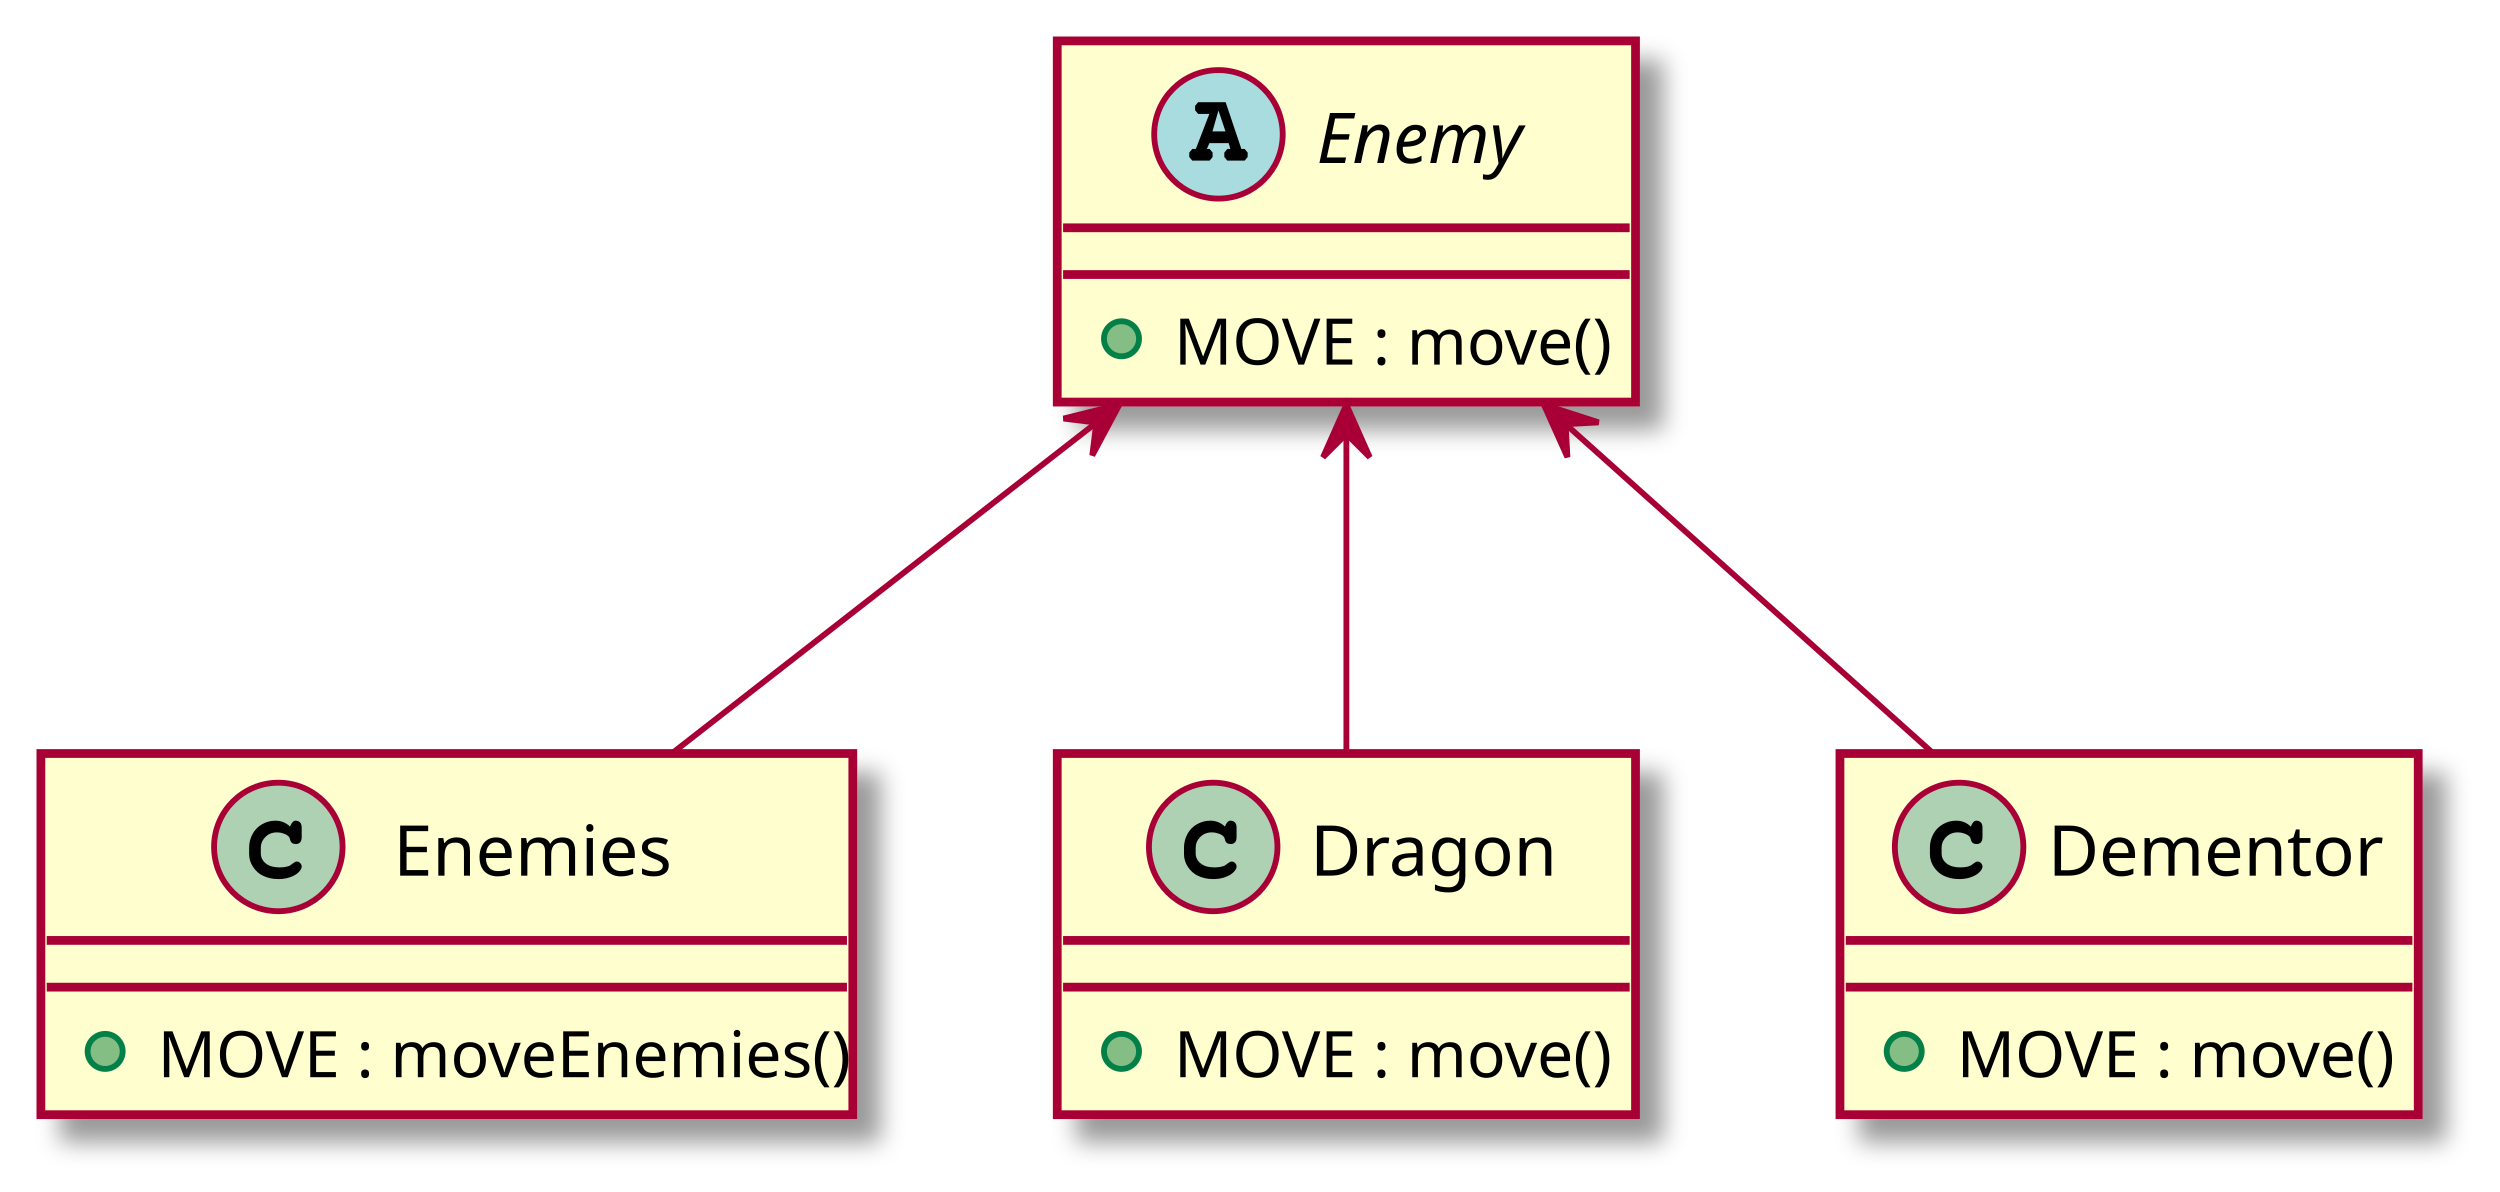
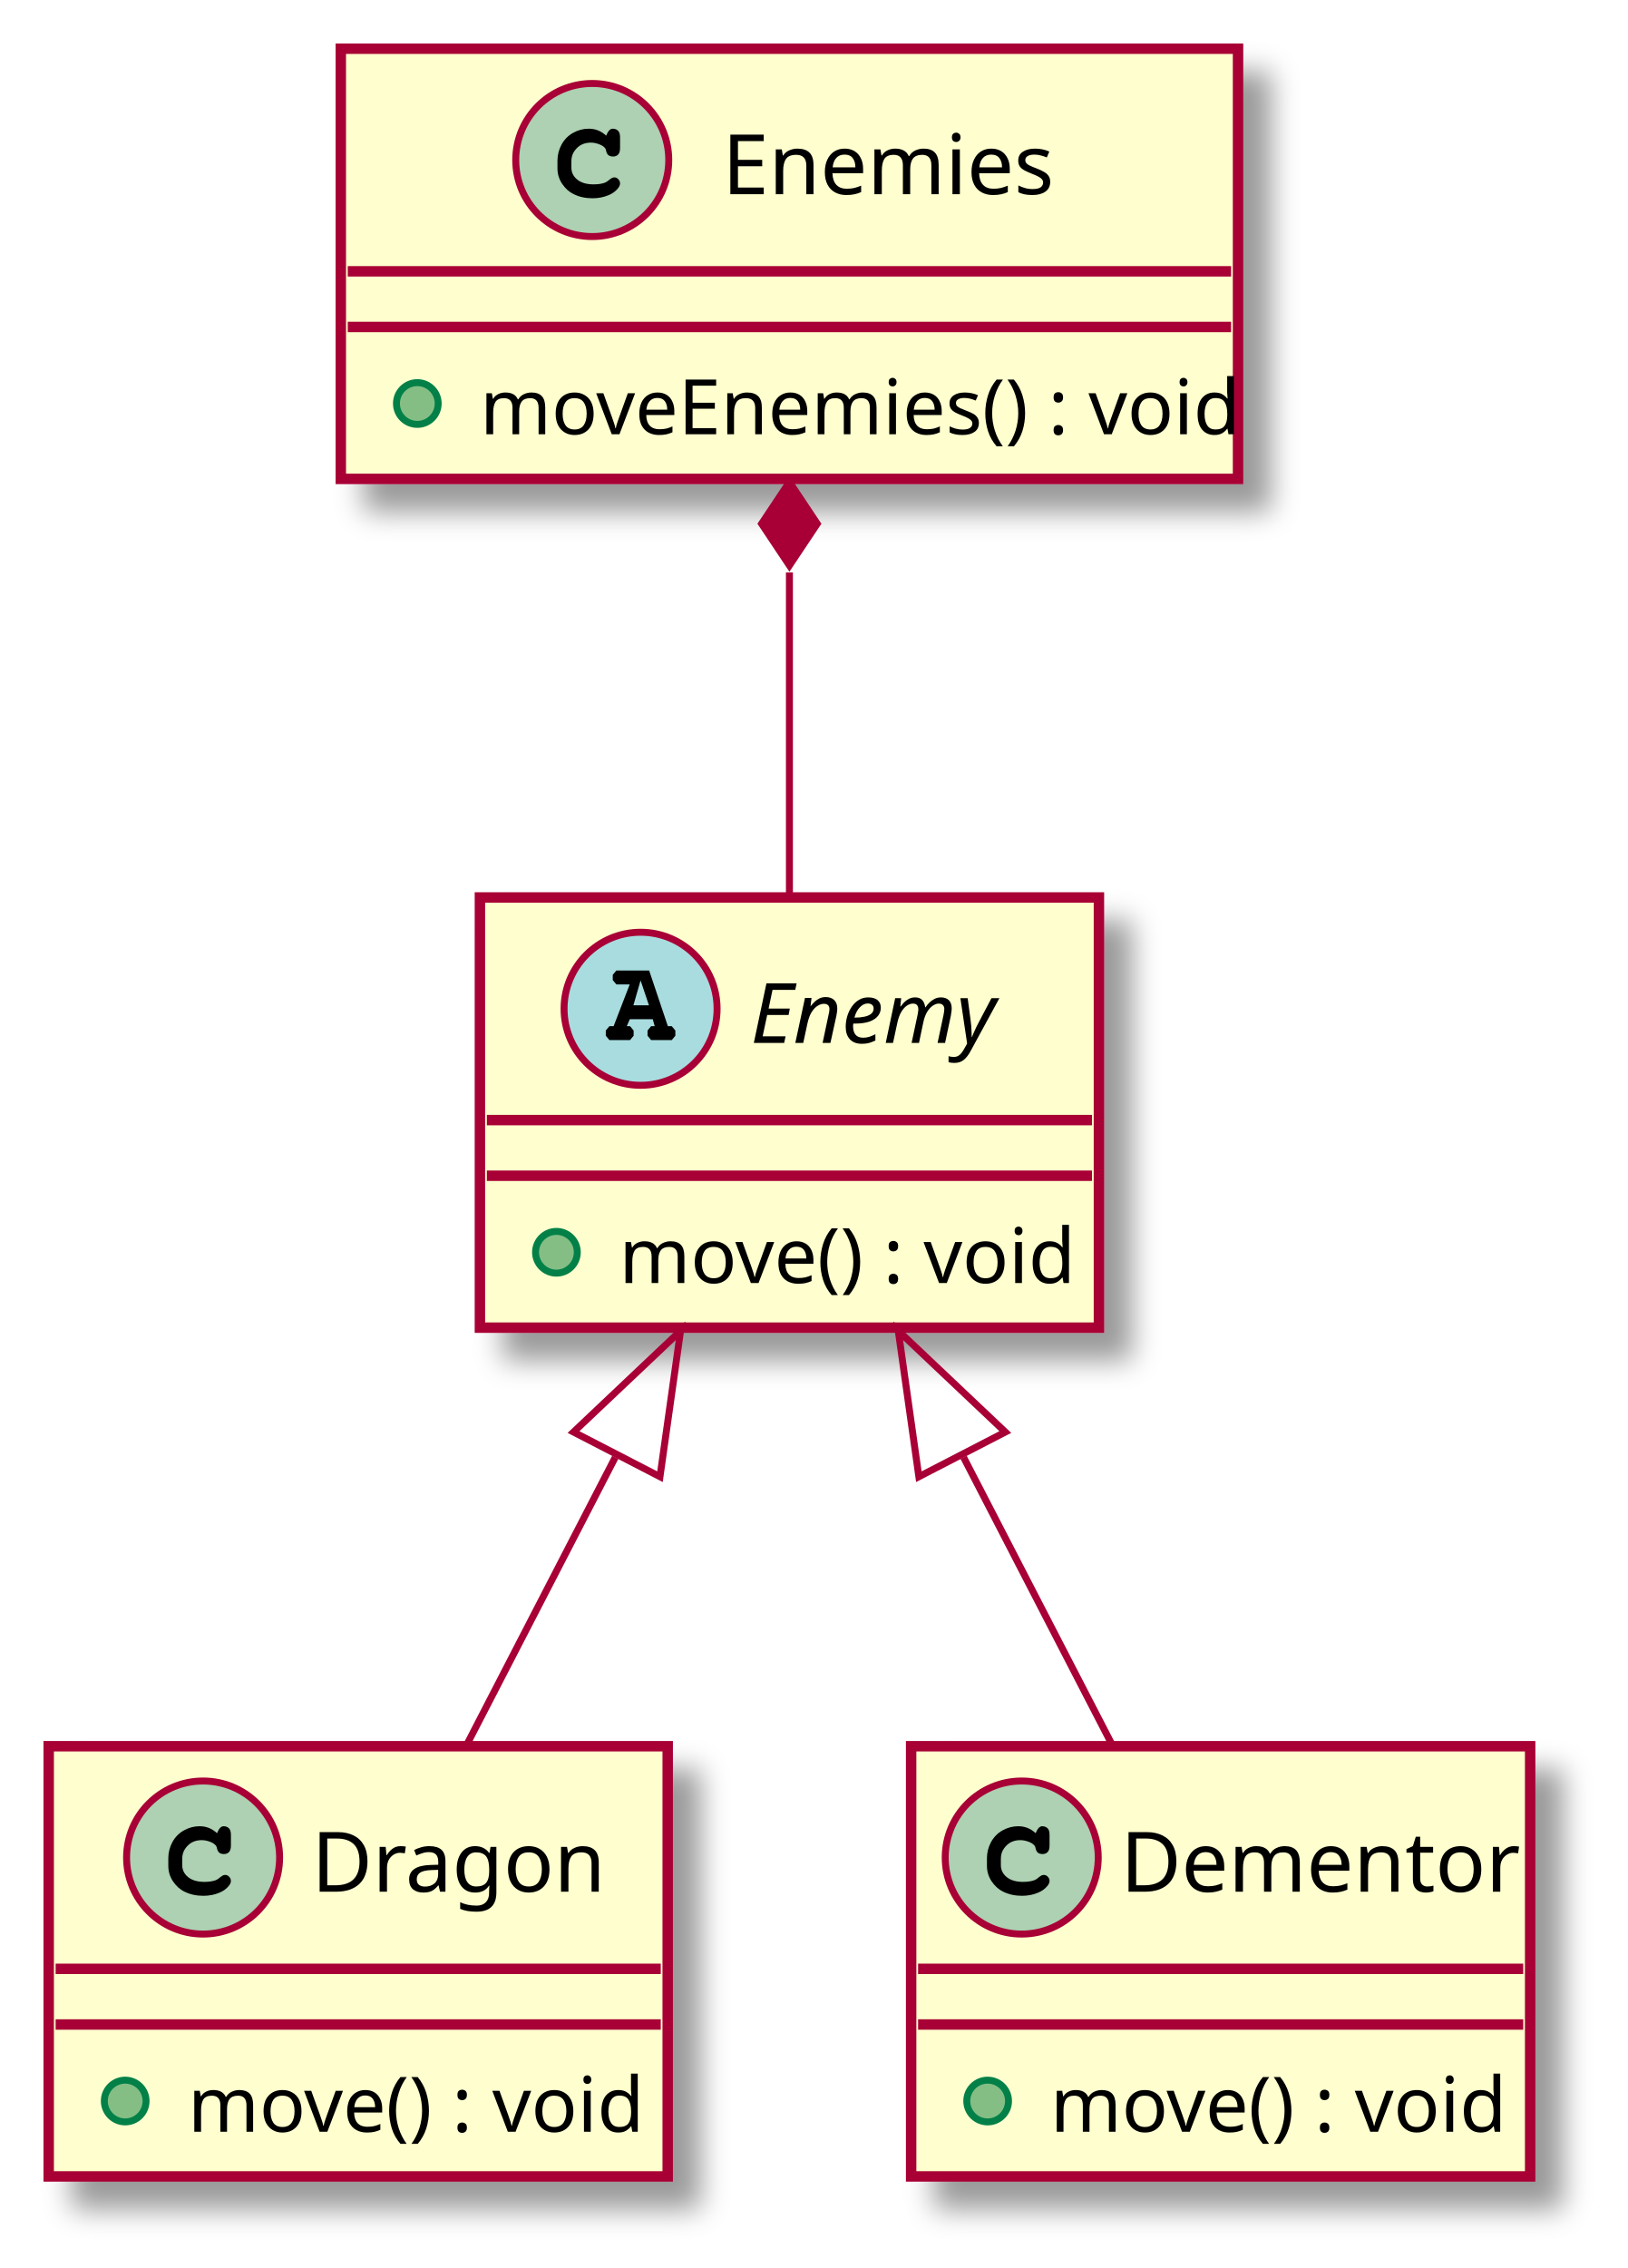
- <svg xmlns="http://www.w3.org/2000/svg" contentScriptType="application/ecmascript" contentStyleType="text/css" height="204px" preserveAspectRatio="none" style="width:428px;height:204px;background:#FFFFFF;" version="1.1" viewBox="0 0 428 204" width="428px" zoomAndPan="magnify">
+ <svg xmlns="http://www.w3.org/2000/svg" contentScriptType="application/ecmascript" contentStyleType="text/css" height="326px" preserveAspectRatio="none" style="width:234px;height:326px;background:#FFFFFF;" version="1.1" viewBox="0 0 234 326" width="234px" zoomAndPan="magnify">
  <defs>
-     <filter height="300%" id="ftpf1443eb0qm" width="300%" x="-1" y="-1">
+     <filter height="300%" id="ftsr4g187683a" width="300%" x="-1" y="-1">
      <feGaussianBlur result="blurOut" stdDeviation="2.0" />
      <feColorMatrix in="blurOut" result="blurOut2" type="matrix" values="0 0 0 0 0 0 0 0 0 0 0 0 0 0 0 0 0 0 .4 0" />
      <feOffset dx="4.0" dy="4.0" in="blurOut2" result="blurOut3" />
      <feBlend in="SourceGraphic" in2="blurOut3" mode="normal" />
    </filter>
  </defs>
  <g>
-     <rect codeLine="4" fill="#FEFECE" filter="url(#ftpf1443eb0qm)" height="61.836" id="Enemy" style="stroke:#A80036;stroke-width:1.5;" width="99" x="181" y="7" />
-     <ellipse cx="208.6" cy="23" fill="#A9DCDF" rx="11" ry="11" style="stroke:#A80036;stroke-width:1.0;" />
-     <path d="M210.35,24.5 L207.053,24.5 L206.616,25.5 L206.616,25.5 L207.084,25.5 L207.6,26.125 L207.6,26.5 L207.6,26.875 L207.084,27.5 L206.616,27.5 L204.725,27.5 L204.116,27.5 L203.6,26.875 L203.6,26.5 L203.6,26.125 L204.116,25.5 L204.725,25.5 L207.037,19.5 L206.162,19.5 L205.116,19.5 L204.6,18.875 L204.6,18.5 L204.6,18.125 L205.116,17.5 L206.162,17.5 L209.834,17.5 L212.522,25.5 L213.084,25.5 L213.084,25.5 L213.6,26.125 L213.6,26.5 L213.6,26.875 L213.084,27.5 L212.522,27.5 L210.631,27.5 L210.116,27.5 L209.6,26.875 L209.6,26.5 L209.6,26.125 L210.116,25.5 L210.631,25.5 L210.631,25.5 L210.35,24.5 Z M209.803,22.5 L208.6,18.922 L207.569,22.5 L209.803,22.5 Z " fill="#000000" />
-     <text fill="#000000" font-family="sans-serif" font-size="12" font-style="italic" lengthAdjust="spacing" textLength="39" x="225.4" y="27.91">Enemy</text>
-     <line style="stroke:#A80036;stroke-width:1.5;" x1="182" x2="279" y1="39" y2="39" />
-     <line style="stroke:#A80036;stroke-width:1.5;" x1="182" x2="279" y1="47" y2="47" />
-     <ellipse cx="192" cy="58" fill="#84BE84" rx="3" ry="3" style="stroke:#038048;stroke-width:1.0;" />
-     <text fill="#000000" font-family="sans-serif" font-size="11" lengthAdjust="spacing" textLength="73" x="201" y="62.419">MOVE : move()</text>
-     <rect codeLine="8" fill="#FEFECE" filter="url(#ftpf1443eb0qm)" height="61.836" id="Enemies" style="stroke:#A80036;stroke-width:1.5;" width="139" x="7" y="129" />
-     <ellipse cx="47.65" cy="145" fill="#ADD1B2" rx="11" ry="11" style="stroke:#A80036;stroke-width:1.0;" />
-     <path d="M49.65,141.5 Q49.853,141 50.087,140.75 Q50.322,140.5 50.587,140.5 Q51.056,140.5 51.353,140.781 Q51.65,141.062 51.65,141.719 L51.65,143.281 Q51.65,143.938 51.369,144.219 Q51.087,144.5 50.65,144.5 Q50.259,144.5 50.009,144.328 Q49.759,144.156 49.65,143.703 Q49.603,143.391 49.431,143.219 Q49.119,142.891 48.556,142.703 Q47.994,142.5 47.431,142.5 Q46.728,142.5 46.134,142.781 Q45.556,143.062 45.103,143.688 Q44.65,144.312 44.65,145.172 L44.65,146.094 Q44.65,147.125 45.494,147.812 Q46.337,148.5 47.837,148.5 Q48.728,148.5 49.353,148.297 Q49.712,148.188 50.119,147.828 Q50.384,147.625 50.525,147.562 Q50.666,147.5 50.837,147.5 Q51.166,147.5 51.4,147.766 Q51.65,148.016 51.65,148.375 Q51.65,148.719 51.306,149.125 Q50.806,149.719 50.009,150.047 Q48.962,150.5 47.681,150.5 Q46.181,150.5 44.978,149.906 Q44.009,149.438 43.322,148.422 Q42.65,147.406 42.65,146.203 L42.65,145.109 Q42.65,143.859 43.244,142.766 Q43.853,141.672 44.9,141.094 Q45.962,140.5 47.15,140.5 Q47.869,140.5 48.494,140.75 Q49.119,141 49.65,141.5 Z " fill="#000000" />
-     <text fill="#000000" font-family="sans-serif" font-size="12" lengthAdjust="spacing" textLength="50" x="67.35" y="149.91">Enemies</text>
-     <line style="stroke:#A80036;stroke-width:1.5;" x1="8" x2="145" y1="161" y2="161" />
-     <line style="stroke:#A80036;stroke-width:1.5;" x1="8" x2="145" y1="169" y2="169" />
-     <ellipse cx="18" cy="180" fill="#84BE84" rx="3" ry="3" style="stroke:#038048;stroke-width:1.0;" />
-     <text fill="#000000" font-family="sans-serif" font-size="11" lengthAdjust="spacing" textLength="113" x="27" y="184.419">MOVE : moveEnemies()</text>
-     <rect codeLine="14" fill="#FEFECE" filter="url(#ftpf1443eb0qm)" height="61.836" id="Dragon" style="stroke:#A80036;stroke-width:1.5;" width="99" x="181" y="129" />
-     <ellipse cx="207.7" cy="145" fill="#ADD1B2" rx="11" ry="11" style="stroke:#A80036;stroke-width:1.0;" />
-     <path d="M209.7,141.5 Q209.903,141 210.137,140.75 Q210.372,140.5 210.637,140.5 Q211.106,140.5 211.403,140.781 Q211.7,141.062 211.7,141.719 L211.7,143.281 Q211.7,143.938 211.419,144.219 Q211.137,144.5 210.7,144.5 Q210.309,144.5 210.059,144.328 Q209.809,144.156 209.7,143.703 Q209.653,143.391 209.481,143.219 Q209.169,142.891 208.606,142.703 Q208.044,142.5 207.481,142.5 Q206.778,142.5 206.184,142.781 Q205.606,143.062 205.153,143.688 Q204.7,144.312 204.7,145.172 L204.7,146.094 Q204.7,147.125 205.544,147.812 Q206.387,148.5 207.887,148.5 Q208.778,148.5 209.403,148.297 Q209.762,148.188 210.169,147.828 Q210.434,147.625 210.575,147.562 Q210.716,147.5 210.887,147.5 Q211.216,147.5 211.45,147.766 Q211.7,148.016 211.7,148.375 Q211.7,148.719 211.356,149.125 Q210.856,149.719 210.059,150.047 Q209.012,150.5 207.731,150.5 Q206.231,150.5 205.028,149.906 Q204.059,149.438 203.372,148.422 Q202.7,147.406 202.7,146.203 L202.7,145.109 Q202.7,143.859 203.294,142.766 Q203.903,141.672 204.95,141.094 Q206.012,140.5 207.2,140.5 Q207.919,140.5 208.544,140.75 Q209.169,141 209.7,141.5 Z " fill="#000000" />
-     <text fill="#000000" font-family="sans-serif" font-size="12" lengthAdjust="spacing" textLength="41" x="224.3" y="149.91">Dragon</text>
-     <line style="stroke:#A80036;stroke-width:1.5;" x1="182" x2="279" y1="161" y2="161" />
-     <line style="stroke:#A80036;stroke-width:1.5;" x1="182" x2="279" y1="169" y2="169" />
-     <ellipse cx="192" cy="180" fill="#84BE84" rx="3" ry="3" style="stroke:#038048;stroke-width:1.0;" />
-     <text fill="#000000" font-family="sans-serif" font-size="11" lengthAdjust="spacing" textLength="73" x="201" y="184.419">MOVE : move()</text>
-     <rect codeLine="20" fill="#FEFECE" filter="url(#ftpf1443eb0qm)" height="61.836" id="Dementor" style="stroke:#A80036;stroke-width:1.5;" width="99" x="315" y="129" />
-     <ellipse cx="335.4" cy="145" fill="#ADD1B2" rx="11" ry="11" style="stroke:#A80036;stroke-width:1.0;" />
-     <path d="M337.4,141.5 Q337.603,141 337.837,140.75 Q338.072,140.5 338.337,140.5 Q338.806,140.5 339.103,140.781 Q339.4,141.062 339.4,141.719 L339.4,143.281 Q339.4,143.938 339.119,144.219 Q338.837,144.5 338.4,144.5 Q338.009,144.5 337.759,144.328 Q337.509,144.156 337.4,143.703 Q337.353,143.391 337.181,143.219 Q336.869,142.891 336.306,142.703 Q335.744,142.5 335.181,142.5 Q334.478,142.5 333.884,142.781 Q333.306,143.062 332.853,143.688 Q332.4,144.312 332.4,145.172 L332.4,146.094 Q332.4,147.125 333.244,147.812 Q334.087,148.5 335.587,148.5 Q336.478,148.5 337.103,148.297 Q337.462,148.188 337.869,147.828 Q338.134,147.625 338.275,147.562 Q338.416,147.5 338.587,147.5 Q338.916,147.5 339.15,147.766 Q339.4,148.016 339.4,148.375 Q339.4,148.719 339.056,149.125 Q338.556,149.719 337.759,150.047 Q336.712,150.5 335.431,150.5 Q333.931,150.5 332.728,149.906 Q331.759,149.438 331.072,148.422 Q330.4,147.406 330.4,146.203 L330.4,145.109 Q330.4,143.859 330.994,142.766 Q331.603,141.672 332.65,141.094 Q333.712,140.5 334.9,140.5 Q335.619,140.5 336.244,140.75 Q336.869,141 337.4,141.5 Z " fill="#000000" />
-     <text fill="#000000" font-family="sans-serif" font-size="12" lengthAdjust="spacing" textLength="55" x="350.6" y="149.91">Dementor</text>
-     <line style="stroke:#A80036;stroke-width:1.5;" x1="316" x2="413" y1="161" y2="161" />
-     <line style="stroke:#A80036;stroke-width:1.5;" x1="316" x2="413" y1="169" y2="169" />
-     <ellipse cx="326" cy="180" fill="#84BE84" rx="3" ry="3" style="stroke:#038048;stroke-width:1.0;" />
-     <text fill="#000000" font-family="sans-serif" font-size="11" lengthAdjust="spacing" textLength="73" x="335" y="184.419">MOVE : move()</text>
-     <path codeLine="12" d="M187.46,72.54 C164.74,90.24 137.1,111.78 115.08,128.94 " fill="none" id="Enemy-backto-Enemies" style="stroke:#A80036;stroke-width:1.0;" />
-     <polygon fill="#A80036" points="191.64,69.28,182.082,71.655,187.696,72.353,186.998,77.966,191.64,69.28" style="stroke:#A80036;stroke-width:1.0;" />
-     <path codeLine="18" d="M230.5,74.52 C230.5,91.75 230.5,112.24 230.5,128.73 " fill="none" id="Enemy-backto-Dragon" style="stroke:#A80036;stroke-width:1.0;" />
-     <polygon fill="#A80036" points="230.5,69.28,226.5,78.28,230.5,74.28,234.5,78.28,230.5,69.28" style="stroke:#A80036;stroke-width:1.0;" />
-     <path codeLine="24" d="M268.18,72.75 C287.83,90.34 311.65,111.68 330.7,128.73 " fill="none" id="Enemy-backto-Dementor" style="stroke:#A80036;stroke-width:1.0;" />
-     <polygon fill="#A80036" points="264.31,69.28,268.341,78.266,268.033,72.618,273.681,72.31,264.31,69.28" style="stroke:#A80036;stroke-width:1.0;" />
+     <rect codeLine="4" fill="#FEFECE" filter="url(#ftsr4g187683a)" height="61.836" id="Enemy" style="stroke:#A80036;stroke-width:1.5;" width="89" x="69" y="129" />
+     <ellipse cx="92.1" cy="145" fill="#A9DCDF" rx="11" ry="11" style="stroke:#A80036;stroke-width:1.0;" />
+     <path d="M93.85,146.5 L90.553,146.5 L90.116,147.5 L90.116,147.5 L90.584,147.5 L91.1,148.125 L91.1,148.5 L91.1,148.875 L90.584,149.5 L90.116,149.5 L88.225,149.5 L87.616,149.5 L87.1,148.875 L87.1,148.5 L87.1,148.125 L87.616,147.5 L88.225,147.5 L90.537,141.5 L89.662,141.5 L88.616,141.5 L88.1,140.875 L88.1,140.5 L88.1,140.125 L88.616,139.5 L89.662,139.5 L93.334,139.5 L96.022,147.5 L96.584,147.5 L96.584,147.5 L97.1,148.125 L97.1,148.5 L97.1,148.875 L96.584,149.5 L96.022,149.5 L94.131,149.5 L93.616,149.5 L93.1,148.875 L93.1,148.5 L93.1,148.125 L93.616,147.5 L94.131,147.5 L94.131,147.5 L93.85,146.5 Z M93.303,144.5 L92.1,140.922 L91.069,144.5 L93.303,144.5 Z " fill="#000000" />
+     <text fill="#000000" font-family="sans-serif" font-size="12" font-style="italic" lengthAdjust="spacing" textLength="39" x="107.9" y="149.91">Enemy</text>
+     <line style="stroke:#A80036;stroke-width:1.5;" x1="70" x2="157" y1="161" y2="161" />
+     <line style="stroke:#A80036;stroke-width:1.5;" x1="70" x2="157" y1="169" y2="169" />
+     <ellipse cx="80" cy="180" fill="#84BE84" rx="3" ry="3" style="stroke:#038048;stroke-width:1.0;" />
+     <text fill="#000000" font-family="sans-serif" font-size="11" lengthAdjust="spacing" textLength="63" x="89" y="184.419">move() : void</text>
+     <rect codeLine="8" fill="#FEFECE" filter="url(#ftsr4g187683a)" height="61.836" id="Enemies" style="stroke:#A80036;stroke-width:1.5;" width="129" x="49" y="7" />
+     <ellipse cx="85.15" cy="23" fill="#ADD1B2" rx="11" ry="11" style="stroke:#A80036;stroke-width:1.0;" />
+     <path d="M87.15,19.5 Q87.353,19 87.588,18.75 Q87.822,18.5 88.088,18.5 Q88.556,18.5 88.853,18.781 Q89.15,19.062 89.15,19.719 L89.15,21.281 Q89.15,21.938 88.869,22.219 Q88.588,22.5 88.15,22.5 Q87.759,22.5 87.509,22.328 Q87.259,22.156 87.15,21.703 Q87.103,21.391 86.931,21.219 Q86.619,20.891 86.056,20.703 Q85.494,20.5 84.931,20.5 Q84.228,20.5 83.634,20.781 Q83.056,21.062 82.603,21.688 Q82.15,22.312 82.15,23.172 L82.15,24.094 Q82.15,25.125 82.994,25.812 Q83.838,26.5 85.338,26.5 Q86.228,26.5 86.853,26.297 Q87.213,26.188 87.619,25.828 Q87.884,25.625 88.025,25.562 Q88.166,25.5 88.338,25.5 Q88.666,25.5 88.9,25.766 Q89.15,26.016 89.15,26.375 Q89.15,26.719 88.806,27.125 Q88.306,27.719 87.509,28.047 Q86.463,28.5 85.181,28.5 Q83.681,28.5 82.478,27.906 Q81.509,27.438 80.822,26.422 Q80.15,25.406 80.15,24.203 L80.15,23.109 Q80.15,21.859 80.744,20.766 Q81.353,19.672 82.4,19.094 Q83.463,18.5 84.65,18.5 Q85.369,18.5 85.994,18.75 Q86.619,19 87.15,19.5 Z " fill="#000000" />
+     <text fill="#000000" font-family="sans-serif" font-size="12" lengthAdjust="spacing" textLength="50" x="103.85" y="27.91">Enemies</text>
+     <line style="stroke:#A80036;stroke-width:1.5;" x1="50" x2="177" y1="39" y2="39" />
+     <line style="stroke:#A80036;stroke-width:1.5;" x1="50" x2="177" y1="47" y2="47" />
+     <ellipse cx="60" cy="58" fill="#84BE84" rx="3" ry="3" style="stroke:#038048;stroke-width:1.0;" />
+     <text fill="#000000" font-family="sans-serif" font-size="11" lengthAdjust="spacing" textLength="103" x="69" y="62.419">moveEnemies() : void</text>
+     <rect codeLine="12" fill="#FEFECE" filter="url(#ftsr4g187683a)" height="61.836" id="Dragon" style="stroke:#A80036;stroke-width:1.5;" width="89" x="7" y="251" />
+     <ellipse cx="29.2" cy="267" fill="#ADD1B2" rx="11" ry="11" style="stroke:#A80036;stroke-width:1.0;" />
+     <path d="M31.2,263.5 Q31.403,263 31.637,262.75 Q31.872,262.5 32.138,262.5 Q32.606,262.5 32.903,262.781 Q33.2,263.062 33.2,263.719 L33.2,265.281 Q33.2,265.938 32.919,266.219 Q32.638,266.5 32.2,266.5 Q31.809,266.5 31.559,266.328 Q31.309,266.156 31.2,265.703 Q31.153,265.391 30.981,265.219 Q30.669,264.891 30.106,264.703 Q29.544,264.5 28.981,264.5 Q28.278,264.5 27.684,264.781 Q27.106,265.062 26.653,265.688 Q26.2,266.312 26.2,267.172 L26.2,268.094 Q26.2,269.125 27.044,269.812 Q27.887,270.5 29.387,270.5 Q30.278,270.5 30.903,270.297 Q31.262,270.188 31.669,269.828 Q31.934,269.625 32.075,269.562 Q32.216,269.5 32.388,269.5 Q32.716,269.5 32.95,269.766 Q33.2,270.016 33.2,270.375 Q33.2,270.719 32.856,271.125 Q32.356,271.719 31.559,272.047 Q30.512,272.5 29.231,272.5 Q27.731,272.5 26.528,271.906 Q25.559,271.438 24.872,270.422 Q24.2,269.406 24.2,268.203 L24.2,267.109 Q24.2,265.859 24.794,264.766 Q25.403,263.672 26.45,263.094 Q27.512,262.5 28.7,262.5 Q29.419,262.5 30.044,262.75 Q30.669,263 31.2,263.5 Z " fill="#000000" />
+     <text fill="#000000" font-family="sans-serif" font-size="12" lengthAdjust="spacing" textLength="41" x="44.8" y="271.91">Dragon</text>
+     <line style="stroke:#A80036;stroke-width:1.5;" x1="8" x2="95" y1="283" y2="283" />
+     <line style="stroke:#A80036;stroke-width:1.5;" x1="8" x2="95" y1="291" y2="291" />
+     <ellipse cx="18" cy="302" fill="#84BE84" rx="3" ry="3" style="stroke:#038048;stroke-width:1.0;" />
+     <text fill="#000000" font-family="sans-serif" font-size="11" lengthAdjust="spacing" textLength="63" x="27" y="306.419">move() : void</text>
+     <rect codeLine="16" fill="#FEFECE" filter="url(#ftsr4g187683a)" height="61.836" id="Dementor" style="stroke:#A80036;stroke-width:1.5;" width="89" x="131" y="251" />
+     <ellipse cx="146.9" cy="267" fill="#ADD1B2" rx="11" ry="11" style="stroke:#A80036;stroke-width:1.0;" />
+     <path d="M148.9,263.5 Q149.103,263 149.338,262.75 Q149.572,262.5 149.838,262.5 Q150.306,262.5 150.603,262.781 Q150.9,263.062 150.9,263.719 L150.9,265.281 Q150.9,265.938 150.619,266.219 Q150.338,266.5 149.9,266.5 Q149.509,266.5 149.259,266.328 Q149.009,266.156 148.9,265.703 Q148.853,265.391 148.681,265.219 Q148.369,264.891 147.806,264.703 Q147.244,264.5 146.681,264.5 Q145.978,264.5 145.384,264.781 Q144.806,265.062 144.353,265.688 Q143.9,266.312 143.9,267.172 L143.9,268.094 Q143.9,269.125 144.744,269.812 Q145.588,270.5 147.088,270.5 Q147.978,270.5 148.603,270.297 Q148.963,270.188 149.369,269.828 Q149.634,269.625 149.775,269.562 Q149.916,269.5 150.088,269.5 Q150.416,269.5 150.65,269.766 Q150.9,270.016 150.9,270.375 Q150.9,270.719 150.556,271.125 Q150.056,271.719 149.259,272.047 Q148.213,272.5 146.931,272.5 Q145.431,272.5 144.228,271.906 Q143.259,271.438 142.572,270.422 Q141.9,269.406 141.9,268.203 L141.9,267.109 Q141.9,265.859 142.494,264.766 Q143.103,263.672 144.15,263.094 Q145.213,262.5 146.4,262.5 Q147.119,262.5 147.744,262.75 Q148.369,263 148.9,263.5 Z " fill="#000000" />
+     <text fill="#000000" font-family="sans-serif" font-size="12" lengthAdjust="spacing" textLength="55" x="161.1" y="271.91">Dementor</text>
+     <line style="stroke:#A80036;stroke-width:1.5;" x1="132" x2="219" y1="283" y2="283" />
+     <line style="stroke:#A80036;stroke-width:1.5;" x1="132" x2="219" y1="291" y2="291" />
+     <ellipse cx="142" cy="302" fill="#84BE84" rx="3" ry="3" style="stroke:#038048;stroke-width:1.0;" />
+     <text fill="#000000" font-family="sans-serif" font-size="11" lengthAdjust="spacing" textLength="63" x="151" y="306.419">move() : void</text>
+     <path codeLine="20" d="M113.5,82.28 C113.5,97.67 113.5,114.66 113.5,128.73 " fill="none" id="Enemies-backto-Enemy" style="stroke:#A80036;stroke-width:1.0;" />
+     <polygon fill="#A80036" points="113.5,69.28,109.5,75.28,113.5,81.28,117.5,75.28,113.5,69.28" style="stroke:#A80036;stroke-width:1.0;" />
+     <path codeLine="21" d="M88.46,209.47 C81.25,223.41 73.6,238.22 67.14,250.73 " fill="none" id="Enemy-backto-Dragon" style="stroke:#A80036;stroke-width:1.0;" />
+     <polygon fill="none" points="82.46,205.84,97.85,191.28,94.89,212.26,82.46,205.84" style="stroke:#A80036;stroke-width:1.0;" />
+     <path codeLine="22" d="M138.54,209.47 C145.75,223.41 153.4,238.22 159.86,250.73 " fill="none" id="Enemy-backto-Dementor" style="stroke:#A80036;stroke-width:1.0;" />
+     <polygon fill="none" points="132.11,212.26,129.15,191.28,144.54,205.84,132.11,212.26" style="stroke:#A80036;stroke-width:1.0;" />
  </g>
</svg>
